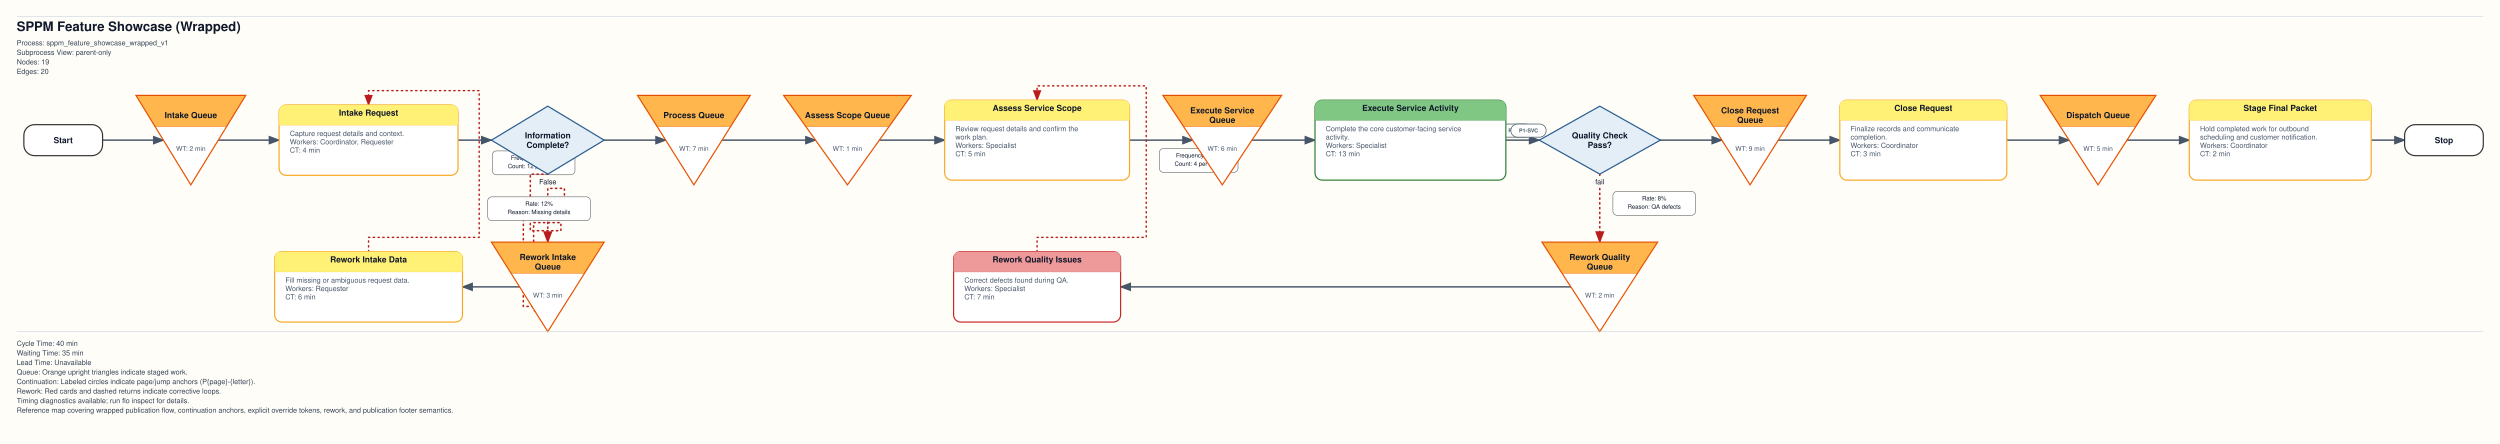
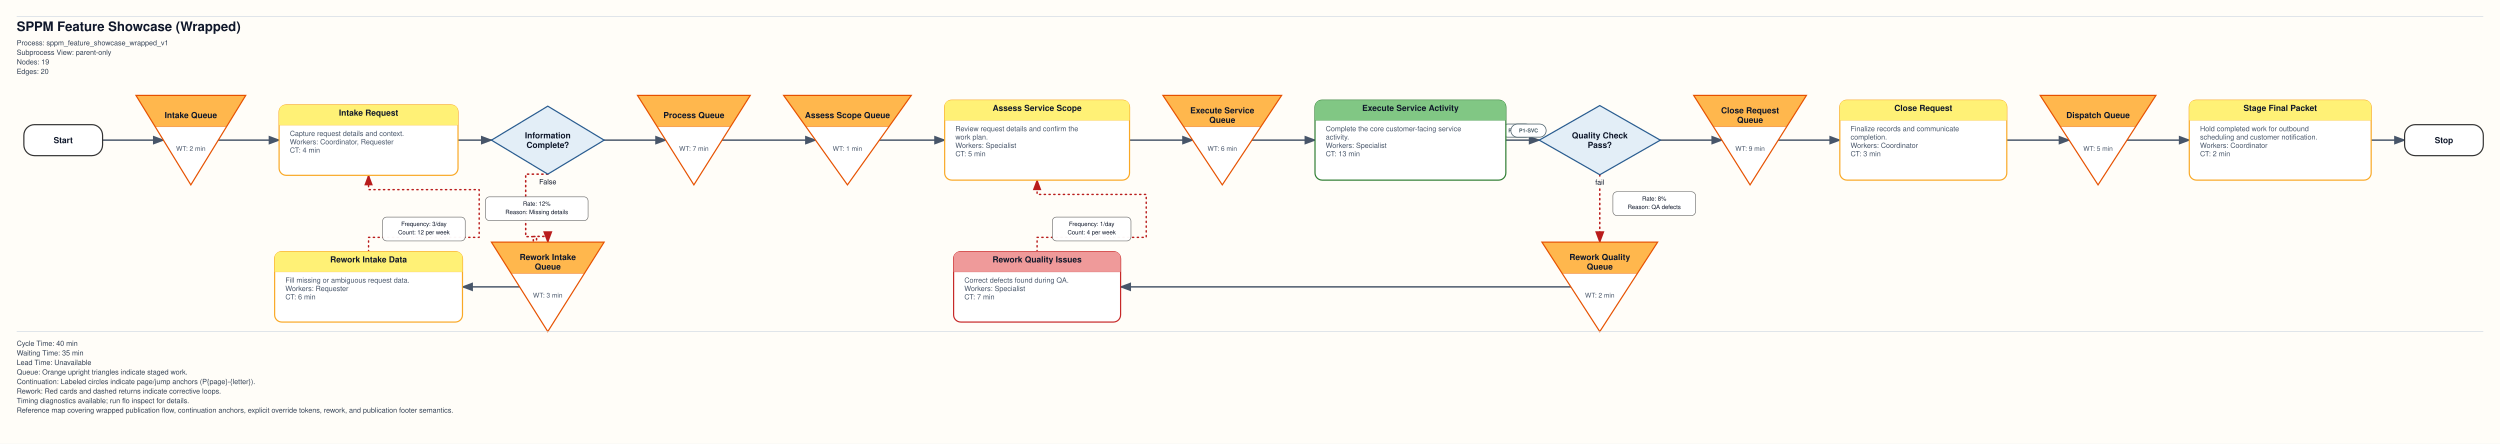
<svg xmlns="http://www.w3.org/2000/svg" width="4192" height="744" viewBox="0 0 4192 744" data-flo-artifact-kind="svg" data-flo-backend="svg" data-flo-diagram="sppm" data-flo-layout-engine="elk" role="img" aria-labelledby="flo-svg-title flo-svg-description" data-sppm-publication-page-id="main-p1">
  <defs>
    <marker id="flo-sppm-arrow" markerWidth="8" markerHeight="6" refX="7" refY="3" orient="auto" markerUnits="strokeWidth">
      <path d="M0,0 L8,3 L0,6 z" fill="#475569" />
    </marker>
    <marker id="flo-sppm-rework-arrow" markerWidth="8" markerHeight="6" refX="7" refY="3" orient="auto" markerUnits="strokeWidth">
      <path d="M0,0 L8,3 L0,6 z" fill="#b91c1c" />
    </marker>
  </defs>
  <rect width="100%" height="100%" fill="#fffdf8" />
  <g data-sppm-publication-band="header">
    <line x1="28.0" y1="28.0" x2="4164.0" y2="28.0" stroke="#cbd5e1" stroke-width="1" />
    <text x="28.0" y="52.0" font-family="Helvetica" font-size="22" font-weight="700" fill="#0f172a">SPPM Feature Showcase (Wrapped)</text>
    <text x="28.0" y="76.0" font-family="Helvetica" font-size="12" fill="#334155">Process: sppm_feature_showcase_wrapped_v1</text>
    <text x="28.0" y="92.0" font-family="Helvetica" font-size="12" fill="#334155">Subprocess View: parent-only</text>
    <text x="28.0" y="108.0" font-family="Helvetica" font-size="12" fill="#334155">Nodes: 19</text>
    <text x="28.0" y="124.0" font-family="Helvetica" font-size="12" fill="#334155">Edges: 20</text>
  </g>
  <g transform="translate(28.0,148.0)">
    <g data-edge-source="assess_scope" data-edge-target="execute_service_wait_queue" data-edge-kind="direct">
      <polyline points="1866.0,87.0 1971.8,87.0" fill="none" stroke="#475569" stroke-width="2.5" stroke-linecap="round" stroke-linejoin="round" marker-end="url(#flo-sppm-arrow)" />
    </g>
    <g data-edge-source="assess_scope_wait_queue" data-edge-target="assess_scope" data-edge-kind="direct">
      <polyline points="1446.5,87.0 1556.0,87.0" fill="none" stroke="#475569" stroke-width="2.5" stroke-linecap="round" stroke-linejoin="round" marker-end="url(#flo-sppm-arrow)" />
    </g>
    <g data-edge-source="complete" data-edge-target="dispatch_queue_wait" data-edge-kind="direct">
      <polyline points="3337.0,87.0 3441.5,87.0" fill="none" stroke="#475569" stroke-width="2.5" stroke-linecap="round" stroke-linejoin="round" marker-end="url(#flo-sppm-arrow)" />
    </g>
    <g data-edge-source="complete_wait_queue" data-edge-target="complete" data-edge-kind="direct">
      <polyline points="2953.8,87.0 3057.0,87.0" fill="none" stroke="#475569" stroke-width="2.5" stroke-linecap="round" stroke-linejoin="round" marker-end="url(#flo-sppm-arrow)" />
    </g>
    <g data-edge-source="dispatch_queue" data-edge-target="stop" data-edge-kind="direct">
      <polyline points="3948.0,87.0 4004.0,87.0" fill="none" stroke="#475569" stroke-width="2.5" stroke-linecap="round" stroke-linejoin="round" marker-end="url(#flo-sppm-arrow)" />
    </g>
    <g data-edge-source="dispatch_queue_wait" data-edge-target="dispatch_queue" data-edge-kind="direct">
      <polyline points="3538.5,87.0 3643.0,87.0" fill="none" stroke="#475569" stroke-width="2.5" stroke-linecap="round" stroke-linejoin="round" marker-end="url(#flo-sppm-arrow)" />
    </g>
    <g data-edge-source="execute_service" data-edge-target="qa" data-edge-kind="direct">
      <polyline points="2497.0,87.0 2553.0,87.0" fill="none" stroke="#475569" stroke-width="2.5" stroke-linecap="round" stroke-linejoin="round" marker-end="url(#flo-sppm-arrow)" />
      <g data-edge-token="P2-QA" data-edge-token-position="source">
        <rect x="2489.0" y="60.0" width="52.0" height="22.0" rx="11" fill="#ffffff" stroke="#455A64" stroke-width="1.2" />
        <text x="2515.0" y="74.0" text-anchor="middle" font-family="Helvetica" font-size="9" font-weight="600" fill="#455A64">P2-QA</text>
      </g>
      <g data-edge-token="P1-SVC" data-edge-token-position="target">
        <rect x="2505.4" y="60.0" width="59.2" height="22.0" rx="11" fill="#ffffff" stroke="#455A64" stroke-width="1.2" />
        <text x="2535.0" y="74.0" text-anchor="middle" font-family="Helvetica" font-size="9" font-weight="600" fill="#455A64">P1-SVC</text>
      </g>
    </g>
    <g data-edge-source="execute_service_wait_queue" data-edge-target="execute_service" data-edge-kind="direct">
      <polyline points="2071.2,87.0 2177.0,87.0" fill="none" stroke="#475569" stroke-width="2.5" stroke-linecap="round" stroke-linejoin="round" marker-end="url(#flo-sppm-arrow)" />
    </g>
    <g data-edge-source="intake" data-edge-target="triage" data-edge-kind="direct">
      <polyline points="740.0,87.0 796.0,87.0" fill="none" stroke="#475569" stroke-width="2.5" stroke-linecap="round" stroke-linejoin="round" marker-end="url(#flo-sppm-arrow)" />
    </g>
    <g data-edge-source="intake_wait_queue" data-edge-target="intake" data-edge-kind="direct">
      <polyline points="338.0,87.0 440.0,87.0" fill="none" stroke="#475569" stroke-width="2.5" stroke-linecap="round" stroke-linejoin="round" marker-end="url(#flo-sppm-arrow)" />
    </g>
    <g data-edge-source="process_queue" data-edge-target="assess_scope_wait_queue" data-edge-kind="direct">
      <polyline points="1182.8,87.0 1339.5,87.0" fill="none" stroke="#475569" stroke-width="2.5" stroke-linecap="round" stroke-linejoin="round" marker-end="url(#flo-sppm-arrow)" />
    </g>
    <g data-edge-source="qa" data-edge-target="complete_wait_queue" data-edge-kind="direct">
      <polyline points="2756.0,87.0 2859.2,87.0" fill="none" stroke="#475569" stroke-width="2.5" stroke-linecap="round" stroke-linejoin="round" marker-end="url(#flo-sppm-arrow)" />
      <rect x="2645.0" y="72.0" width="28.0" height="18.0" rx="7" fill="#fffdf8" fill-opacity="0.95" />
      <text x="2659.0" y="85.0" text-anchor="middle" font-family="Helvetica" font-size="12" fill="#0f172a">pass</text>
    </g>
    <g data-edge-source="qa" data-edge-target="rework_quality_wait_queue" data-edge-kind="rework" data-edge-rework-variant="branch">
-       <polyline points="2654.5,144.0 2654.5,258.0" fill="none" stroke="#b91c1c" stroke-width="2.6" stroke-linecap="round" stroke-linejoin="round" marker-end="url(#flo-sppm-rework-arrow)" stroke-dasharray="2 6" />
-       <rect x="2640.5" y="148.0" width="28.0" height="18.0" rx="7" fill="#fffdf8" fill-opacity="0.95" />
-       <text x="2654.5" y="161.0" text-anchor="middle" font-family="Helvetica" font-size="12" fill="#0f172a">fail</text>
-       <rect x="2676.5" y="173.0" width="138.6" height="40.0" rx="7" fill="#ffffff" stroke="#666666" stroke-width="1" fill-opacity="0.96" />
-       <text x="2745.8" y="188.0" text-anchor="middle" font-family="Helvetica" font-size="10" font-weight="400" fill="#0f172a">Rate: 8%</text>
-       <text x="2745.8" y="202.0" text-anchor="middle" font-family="Helvetica" font-size="10" font-weight="400" fill="#0f172a">Reason: QA defects</text>
+       <polyline points="2654.5,145.0 2654.5,258.0" fill="none" stroke="#b91c1c" stroke-width="2.6" stroke-linecap="round" stroke-linejoin="round" marker-end="url(#flo-sppm-rework-arrow)" stroke-dasharray="2 6" />
+       <rect x="2640.5" y="148.8" width="28.0" height="18.0" rx="7" fill="#fffdf8" fill-opacity="0.95" />
+       <text x="2654.5" y="161.8" text-anchor="middle" font-family="Helvetica" font-size="12" fill="#0f172a">fail</text>
+       <rect x="2676.5" y="173.5" width="138.6" height="40.0" rx="7" fill="#ffffff" stroke="#666666" stroke-width="1" fill-opacity="0.96" />
+       <text x="2745.8" y="188.5" text-anchor="middle" font-family="Helvetica" font-size="10" font-weight="400" fill="#0f172a">Rate: 8%</text>
+       <text x="2745.8" y="202.5" text-anchor="middle" font-family="Helvetica" font-size="10" font-weight="400" fill="#0f172a">Reason: QA defects</text>
    </g>
    <g data-edge-source="rework_intake" data-edge-target="intake" data-edge-kind="rework" data-edge-rework-variant="return">
-       <polyline points="590.0,274.0 590.0,250.0 775.5,250.0 775.5,4.0 590.0,4.0 590.0,28.0" fill="none" stroke="#b91c1c" stroke-width="2.4" stroke-linecap="round" stroke-linejoin="round" marker-end="url(#flo-sppm-rework-arrow)" stroke-dasharray="2 6" />
-       <rect x="797.5" y="105.0" width="138.6" height="40.0" rx="7" fill="#ffffff" stroke="#666666" stroke-width="1" fill-opacity="0.96" />
-       <text x="866.8" y="120.0" text-anchor="middle" font-family="Helvetica" font-size="10" font-weight="400" fill="#0f172a">Frequency: 3/day</text>
-       <text x="866.8" y="134.0" text-anchor="middle" font-family="Helvetica" font-size="10" font-weight="400" fill="#0f172a">Count: 12 per week</text>
+       <polyline points="590.0,274.0 590.0,250.0 775.5,250.0 775.5,170.0 590.0,170.0 590.0,146.0" fill="none" stroke="#b91c1c" stroke-width="2.4" stroke-linecap="round" stroke-linejoin="round" marker-end="url(#flo-sppm-rework-arrow)" stroke-dasharray="2 6" />
+       <rect x="613.5" y="216.0" width="138.6" height="40.0" rx="7" fill="#ffffff" stroke="#666666" stroke-width="1" fill-opacity="0.96" />
+       <text x="682.8" y="231.0" text-anchor="middle" font-family="Helvetica" font-size="10" font-weight="400" fill="#0f172a">Frequency: 3/day</text>
+       <text x="682.8" y="245.0" text-anchor="middle" font-family="Helvetica" font-size="10" font-weight="400" fill="#0f172a">Count: 12 per week</text>
    </g>
    <g data-edge-source="rework_intake_wait_queue" data-edge-target="rework_intake" data-edge-kind="direct">
      <polyline points="843.2,333.0 747.5,333.0" fill="none" stroke="#475569" stroke-width="2.5" stroke-linecap="round" stroke-linejoin="round" marker-end="url(#flo-sppm-arrow)" />
    </g>
    <g data-edge-source="rework_quality" data-edge-target="assess_scope" data-edge-kind="rework" data-edge-rework-variant="return">
-       <polyline points="1711.0,274.0 1711.0,250.0 1894.0,250.0 1894.0,-4.0 1711.0,-4.0 1711.0,20.0" fill="none" stroke="#b91c1c" stroke-width="2.4" stroke-linecap="round" stroke-linejoin="round" marker-end="url(#flo-sppm-rework-arrow)" stroke-dasharray="2 6" />
-       <rect x="1916.0" y="101.0" width="131.9" height="40.0" rx="7" fill="#ffffff" stroke="#666666" stroke-width="1" fill-opacity="0.96" />
-       <text x="1982.0" y="116.0" text-anchor="middle" font-family="Helvetica" font-size="10" font-weight="400" fill="#0f172a">Frequency: 1/day</text>
-       <text x="1982.0" y="130.0" text-anchor="middle" font-family="Helvetica" font-size="10" font-weight="400" fill="#0f172a">Count: 4 per week</text>
+       <polyline points="1711.0,274.0 1711.0,250.0 1894.0,250.0 1894.0,178.0 1711.0,178.0 1711.0,154.0" fill="none" stroke="#b91c1c" stroke-width="2.4" stroke-linecap="round" stroke-linejoin="round" marker-end="url(#flo-sppm-rework-arrow)" stroke-dasharray="2 6" />
+       <rect x="1736.5" y="216.0" width="131.9" height="40.0" rx="7" fill="#ffffff" stroke="#666666" stroke-width="1" fill-opacity="0.96" />
+       <text x="1802.5" y="231.0" text-anchor="middle" font-family="Helvetica" font-size="10" font-weight="400" fill="#0f172a">Frequency: 1/day</text>
+       <text x="1802.5" y="245.0" text-anchor="middle" font-family="Helvetica" font-size="10" font-weight="400" fill="#0f172a">Count: 4 per week</text>
    </g>
    <g data-edge-source="rework_quality_wait_queue" data-edge-target="rework_quality" data-edge-kind="direct">
      <polyline points="2606.0,333.0 1851.0,333.0" fill="none" stroke="#475569" stroke-width="2.5" stroke-linecap="round" stroke-linejoin="round" marker-end="url(#flo-sppm-arrow)" />
    </g>
    <g data-edge-source="start" data-edge-target="intake_wait_queue" data-edge-kind="direct">
      <polyline points="144.0,87.0 246.0,87.0" fill="none" stroke="#475569" stroke-width="2.5" stroke-linecap="round" stroke-linejoin="round" marker-end="url(#flo-sppm-arrow)" />
    </g>
    <g data-edge-source="triage" data-edge-target="process_queue" data-edge-kind="direct">
      <polyline points="985.0,87.0 1088.2,87.0" fill="none" stroke="#475569" stroke-width="2.5" stroke-linecap="round" stroke-linejoin="round" marker-end="url(#flo-sppm-arrow)" />
      <rect x="876.5" y="72.0" width="28.0" height="18.0" rx="7" fill="#fffdf8" fill-opacity="0.95" />
      <text x="890.5" y="85.0" text-anchor="middle" font-family="Helvetica" font-size="12" fill="#0f172a">True</text>
    </g>
    <g data-edge-source="triage" data-edge-target="rework_intake_wait_queue" data-edge-kind="rework" data-edge-rework-variant="branch">
-       <polyline points="890.5,144.0 861.2,144.0 861.2,238.8 912.5,238.8 912.5,225.3 866.8,225.3 866.8,373.3 895.2,373.3 895.2,365.8 849.5,365.8 849.5,185.8 918.4,185.8 918.4,167.8 890.5,167.8 890.5,258.0" fill="none" stroke="#b91c1c" stroke-width="2.6" stroke-linecap="round" stroke-linejoin="round" marker-end="url(#flo-sppm-rework-arrow)" stroke-dasharray="2 6" />
+       <polyline points="890.5,144.0 853.5,144.0 853.5,248.8 870.2,248.8 870.2,248.6 866.3,248.6 866.3,259.5 875.5,259.5 875.5,259.4 871.7,259.4 871.7,248.4 894.0,248.4 894.0,248.0 890.5,248.0 890.5,258.0" fill="none" stroke="#b91c1c" stroke-width="2.6" stroke-linecap="round" stroke-linejoin="round" marker-end="url(#flo-sppm-rework-arrow)" stroke-dasharray="2 6" />
      <rect x="873.0" y="148.0" width="35.0" height="18.0" rx="7" fill="#fffdf8" fill-opacity="0.95" />
      <text x="890.5" y="161.0" text-anchor="middle" font-family="Helvetica" font-size="12" fill="#0f172a">False</text>
-       <rect x="789.8" y="182.0" width="172.1" height="40.0" rx="7" fill="#ffffff" stroke="#666666" stroke-width="1" fill-opacity="0.96" />
-       <text x="875.9" y="197.0" text-anchor="middle" font-family="Helvetica" font-size="10" font-weight="400" fill="#0f172a">Rate: 12%</text>
-       <text x="875.9" y="211.0" text-anchor="middle" font-family="Helvetica" font-size="10" font-weight="400" fill="#0f172a">Reason: Missing details</text>
+       <rect x="786.0" y="182.0" width="172.1" height="40.0" rx="7" fill="#ffffff" stroke="#666666" stroke-width="1" fill-opacity="0.96" />
+       <text x="872.0" y="197.0" text-anchor="middle" font-family="Helvetica" font-size="10" font-weight="400" fill="#0f172a">Rate: 12%</text>
+       <text x="872.0" y="211.0" text-anchor="middle" font-family="Helvetica" font-size="10" font-weight="400" fill="#0f172a">Reason: Missing details</text>
    </g>
    <g data-node-id="start" data-node-kind="start">
      <rect x="12.0" y="61.0" width="132.0" height="52.0" rx="18" fill="#FFFFFF" stroke="#333333" stroke-width="2" />
      <text x="78.0" y="92.0" text-anchor="middle" font-family="Helvetica" font-size="14" font-weight="600" fill="#0f172a">Start</text>
    </g>
    <g data-node-id="intake_wait_queue" data-node-kind="queue">
      <polygon data-node-queue-body="true" points="200.0,12.0 384.0,12.0 292.0,162.0" fill="#FFFFFF" stroke="none" />
      <polygon data-node-queue-color-band="true" points="200.0,12.0 384.0,12.0 351.8,64.5 232.2,64.5" fill="#FFB74D" stroke="none" />
      <line data-node-queue-divider="true" x1="232.2" y1="64.5" x2="351.8" y2="64.5" stroke="#E65100" stroke-width="1" opacity="0.55" />
      <polygon data-node-queue-outline="true" points="200.0,12.0 384.0,12.0 292.0,162.0" fill="none" stroke="#E65100" stroke-width="2" />
      <text x="292.0" y="50.0" text-anchor="middle" font-family="Helvetica" font-size="14" font-weight="600" fill="#0f172a">Intake Queue</text>
      <text x="292.0" y="105.0" text-anchor="middle" font-family="Helvetica" font-size="11" font-weight="400" fill="#475569">WT: 2 min</text>
    </g>
    <g data-node-id="intake" data-node-kind="task">
      <rect x="440.0" y="28.0" width="300.0" height="118.0" rx="12" fill="white" stroke="#F9A825" stroke-width="2" />
      <path data-node-header="top-rounded" d="M 452.0 28.0 L 728.0 28.0 Q 740.0 28.0 740.0 40.0 L 740.0 62.0 L 440.0 62.0 L 440.0 40.0 Q 440.0 28.0 452.0 28.0 Z" fill="#FFF176" stroke="none" />
      <line x1="440.0" y1="62.0" x2="740.0" y2="62.0" stroke="#F9A825" stroke-width="1" opacity="0.35" />
      <text x="590.0" y="46.0" text-anchor="middle" font-family="Helvetica" font-size="14" font-weight="600" fill="#0f172a">Intake Request</text>
      <text x="458.0" y="80.0" text-anchor="start" font-family="Helvetica" font-size="12" font-weight="400" fill="#475569">Capture request details and context.</text>
      <text x="458.0" y="94.0" text-anchor="start" font-family="Helvetica" font-size="12" font-weight="400" fill="#475569">Workers: Coordinator, Requester</text>
      <text x="458.0" y="108.0" text-anchor="start" font-family="Helvetica" font-size="12" font-weight="400" fill="#475569">CT: 4 min</text>
    </g>
    <g data-node-id="triage" data-node-kind="decision">
      <polygon points="890.5,30.0 985.0,87.0 890.5,144.0 796.0,87.0" fill="#E3EEF7" stroke="#285B8F" stroke-width="2" />
      <text x="890.5" y="84.0" text-anchor="middle" font-family="Helvetica" font-size="14" font-weight="600" fill="#0f172a">Information</text>
      <text x="890.5" y="100.0" text-anchor="middle" font-family="Helvetica" font-size="14" font-weight="600" fill="#0f172a">Complete?</text>
    </g>
    <g data-node-id="rework_intake_wait_queue" data-node-kind="queue">
      <polygon data-node-queue-body="true" points="796.0,258.0 985.0,258.0 890.5,408.0" fill="#FFFFFF" stroke="none" />
      <polygon data-node-queue-color-band="true" points="796.0,258.0 985.0,258.0 951.9,310.5 829.1,310.5" fill="#FFB74D" stroke="none" />
      <line data-node-queue-divider="true" x1="829.1" y1="310.5" x2="951.9" y2="310.5" stroke="#E65100" stroke-width="1" opacity="0.55" />
      <polygon data-node-queue-outline="true" points="796.0,258.0 985.0,258.0 890.5,408.0" fill="none" stroke="#E65100" stroke-width="2" />
      <text x="890.5" y="288.0" text-anchor="middle" font-family="Helvetica" font-size="14" font-weight="600" fill="#0f172a">Rework Intake</text>
      <text x="890.5" y="304.0" text-anchor="middle" font-family="Helvetica" font-size="14" font-weight="600" fill="#0f172a">Queue</text>
      <text x="890.5" y="351.0" text-anchor="middle" font-family="Helvetica" font-size="11" font-weight="400" fill="#475569">WT: 3 min</text>
    </g>
    <g data-node-id="rework_intake" data-node-kind="task">
      <rect x="432.5" y="274.0" width="315.0" height="118.0" rx="12" fill="white" stroke="#F9A825" stroke-width="2" />
      <path data-node-header="top-rounded" d="M 444.5 274.0 L 735.5 274.0 Q 747.5 274.0 747.5 286.0 L 747.5 308.0 L 432.5 308.0 L 432.5 286.0 Q 432.5 274.0 444.5 274.0 Z" fill="#FFF176" stroke="none" />
      <line x1="432.5" y1="308.0" x2="747.5" y2="308.0" stroke="#F9A825" stroke-width="1" opacity="0.35" />
      <text x="590.0" y="292.0" text-anchor="middle" font-family="Helvetica" font-size="14" font-weight="600" fill="#0f172a">Rework Intake Data</text>
      <text x="450.5" y="326.0" text-anchor="start" font-family="Helvetica" font-size="12" font-weight="400" fill="#475569">Fill missing or ambiguous request data.</text>
      <text x="450.5" y="340.0" text-anchor="start" font-family="Helvetica" font-size="12" font-weight="400" fill="#475569">Workers: Requester</text>
      <text x="450.5" y="354.0" text-anchor="start" font-family="Helvetica" font-size="12" font-weight="400" fill="#475569">CT: 6 min</text>
    </g>
    <g data-node-id="process_queue" data-node-kind="queue">
      <polygon data-node-queue-body="true" points="1041.0,12.0 1230.0,12.0 1135.5,162.0" fill="#FFFFFF" stroke="none" />
      <polygon data-node-queue-color-band="true" points="1041.0,12.0 1230.0,12.0 1196.9,64.5 1074.1,64.5" fill="#FFB74D" stroke="none" />
      <line data-node-queue-divider="true" x1="1074.1" y1="64.5" x2="1196.9" y2="64.5" stroke="#E65100" stroke-width="1" opacity="0.55" />
      <polygon data-node-queue-outline="true" points="1041.0,12.0 1230.0,12.0 1135.5,162.0" fill="none" stroke="#E65100" stroke-width="2" />
      <text x="1135.5" y="50.0" text-anchor="middle" font-family="Helvetica" font-size="14" font-weight="600" fill="#0f172a">Process Queue</text>
      <text x="1135.5" y="105.0" text-anchor="middle" font-family="Helvetica" font-size="11" font-weight="400" fill="#475569">WT: 7 min</text>
    </g>
    <g data-node-id="assess_scope_wait_queue" data-node-kind="queue">
      <polygon data-node-queue-body="true" points="1286.0,12.0 1500.0,12.0 1393.0,162.0" fill="#FFFFFF" stroke="none" />
      <polygon data-node-queue-color-band="true" points="1286.0,12.0 1500.0,12.0 1462.5,64.5 1323.5,64.5" fill="#FFB74D" stroke="none" />
      <line data-node-queue-divider="true" x1="1323.5" y1="64.5" x2="1462.5" y2="64.5" stroke="#E65100" stroke-width="1" opacity="0.55" />
      <polygon data-node-queue-outline="true" points="1286.0,12.0 1500.0,12.0 1393.0,162.0" fill="none" stroke="#E65100" stroke-width="2" />
      <text x="1393.0" y="50.0" text-anchor="middle" font-family="Helvetica" font-size="14" font-weight="600" fill="#0f172a">Assess Scope Queue</text>
      <text x="1393.0" y="105.0" text-anchor="middle" font-family="Helvetica" font-size="11" font-weight="400" fill="#475569">WT: 1 min</text>
    </g>
    <g data-node-id="assess_scope" data-node-kind="task">
      <rect x="1556.0" y="20.0" width="310.0" height="134.0" rx="12" fill="white" stroke="#F9A825" stroke-width="2" />
      <path data-node-header="top-rounded" d="M 1568.0 20.0 L 1854.0 20.0 Q 1866.0 20.0 1866.0 32.0 L 1866.0 54.0 L 1556.0 54.0 L 1556.0 32.0 Q 1556.0 20.0 1568.0 20.0 Z" fill="#FFF176" stroke="none" />
      <line x1="1556.0" y1="54.0" x2="1866.0" y2="54.0" stroke="#F9A825" stroke-width="1" opacity="0.35" />
      <text x="1711.0" y="38.0" text-anchor="middle" font-family="Helvetica" font-size="14" font-weight="600" fill="#0f172a">Assess Service Scope</text>
      <text x="1574.0" y="72.0" text-anchor="start" font-family="Helvetica" font-size="12" font-weight="400" fill="#475569">Review request details and confirm the</text>
      <text x="1574.0" y="86.0" text-anchor="start" font-family="Helvetica" font-size="12" font-weight="400" fill="#475569">work plan.</text>
      <text x="1574.0" y="100.0" text-anchor="start" font-family="Helvetica" font-size="12" font-weight="400" fill="#475569">Workers: Specialist</text>
      <text x="1574.0" y="114.0" text-anchor="start" font-family="Helvetica" font-size="12" font-weight="400" fill="#475569">CT: 5 min</text>
    </g>
    <g data-node-id="execute_service_wait_queue" data-node-kind="queue">
      <polygon data-node-queue-body="true" points="1922.0,12.0 2121.0,12.0 2021.5,162.0" fill="#FFFFFF" stroke="none" />
      <polygon data-node-queue-color-band="true" points="1922.0,12.0 2121.0,12.0 2086.2,64.5 1956.8,64.5" fill="#FFB74D" stroke="none" />
      <line data-node-queue-divider="true" x1="1956.8" y1="64.5" x2="2086.2" y2="64.5" stroke="#E65100" stroke-width="1" opacity="0.55" />
      <polygon data-node-queue-outline="true" points="1922.0,12.0 2121.0,12.0 2021.5,162.0" fill="none" stroke="#E65100" stroke-width="2" />
      <text x="2021.5" y="42.0" text-anchor="middle" font-family="Helvetica" font-size="14" font-weight="600" fill="#0f172a">Execute Service</text>
      <text x="2021.5" y="58.0" text-anchor="middle" font-family="Helvetica" font-size="14" font-weight="600" fill="#0f172a">Queue</text>
      <text x="2021.5" y="105.0" text-anchor="middle" font-family="Helvetica" font-size="11" font-weight="400" fill="#475569">WT: 6 min</text>
    </g>
    <g data-node-id="execute_service" data-node-kind="task">
      <rect x="2177.0" y="20.0" width="320.0" height="134.0" rx="12" fill="white" stroke="#2E7D32" stroke-width="2" />
      <path data-node-header="top-rounded" d="M 2189.0 20.0 L 2485.0 20.0 Q 2497.0 20.0 2497.0 32.0 L 2497.0 54.0 L 2177.0 54.0 L 2177.0 32.0 Q 2177.0 20.0 2189.0 20.0 Z" fill="#81C784" stroke="none" />
      <line x1="2177.0" y1="54.0" x2="2497.0" y2="54.0" stroke="#2E7D32" stroke-width="1" opacity="0.35" />
      <text x="2337.0" y="38.0" text-anchor="middle" font-family="Helvetica" font-size="14" font-weight="600" fill="#0f172a">Execute Service Activity</text>
      <text x="2195.0" y="72.0" text-anchor="start" font-family="Helvetica" font-size="12" font-weight="400" fill="#475569">Complete the core customer-facing service</text>
      <text x="2195.0" y="86.0" text-anchor="start" font-family="Helvetica" font-size="12" font-weight="400" fill="#475569">activity.</text>
      <text x="2195.0" y="100.0" text-anchor="start" font-family="Helvetica" font-size="12" font-weight="400" fill="#475569">Workers: Specialist</text>
      <text x="2195.0" y="114.0" text-anchor="start" font-family="Helvetica" font-size="12" font-weight="400" fill="#475569">CT: 13 min</text>
    </g>
    <g data-node-id="qa" data-node-kind="decision">
-       <polygon points="2654.5,30.0 2756.0,87.0 2654.5,144.0 2553.0,87.0" fill="#E3EEF7" stroke="#285B8F" stroke-width="2" />
+       <polygon points="2654.5,29.0 2756.0,87.0 2654.5,145.0 2553.0,87.0" fill="#E3EEF7" stroke="#285B8F" stroke-width="2" />
      <text x="2654.5" y="84.0" text-anchor="middle" font-family="Helvetica" font-size="14" font-weight="600" fill="#0f172a">Quality Check</text>
      <text x="2654.5" y="100.0" text-anchor="middle" font-family="Helvetica" font-size="14" font-weight="600" fill="#0f172a">Pass?</text>
    </g>
    <g data-node-id="rework_quality_wait_queue" data-node-kind="queue">
      <polygon data-node-queue-body="true" points="2557.5,258.0 2751.5,258.0 2654.5,408.0" fill="#FFFFFF" stroke="none" />
      <polygon data-node-queue-color-band="true" points="2557.5,258.0 2751.5,258.0 2717.6,310.5 2591.4,310.5" fill="#FFB74D" stroke="none" />
      <line data-node-queue-divider="true" x1="2591.4" y1="310.5" x2="2717.6" y2="310.5" stroke="#E65100" stroke-width="1" opacity="0.55" />
      <polygon data-node-queue-outline="true" points="2557.5,258.0 2751.5,258.0 2654.5,408.0" fill="none" stroke="#E65100" stroke-width="2" />
      <text x="2654.5" y="288.0" text-anchor="middle" font-family="Helvetica" font-size="14" font-weight="600" fill="#0f172a">Rework Quality</text>
      <text x="2654.5" y="304.0" text-anchor="middle" font-family="Helvetica" font-size="14" font-weight="600" fill="#0f172a">Queue</text>
      <text x="2654.5" y="351.0" text-anchor="middle" font-family="Helvetica" font-size="11" font-weight="400" fill="#475569">WT: 2 min</text>
    </g>
    <g data-node-id="rework_quality" data-node-kind="task">
      <rect x="1571.0" y="274.0" width="280.0" height="118.0" rx="12" fill="white" stroke="#C62828" stroke-width="2" />
      <path data-node-header="top-rounded" d="M 1583.0 274.0 L 1839.0 274.0 Q 1851.0 274.0 1851.0 286.0 L 1851.0 308.0 L 1571.0 308.0 L 1571.0 286.0 Q 1571.0 274.0 1583.0 274.0 Z" fill="#EF9A9A" stroke="none" />
      <line x1="1571.0" y1="308.0" x2="1851.0" y2="308.0" stroke="#C62828" stroke-width="1" opacity="0.35" />
      <text x="1711.0" y="292.0" text-anchor="middle" font-family="Helvetica" font-size="14" font-weight="600" fill="#0f172a">Rework Quality Issues</text>
      <text x="1589.0" y="326.0" text-anchor="start" font-family="Helvetica" font-size="12" font-weight="400" fill="#475569">Correct defects found during QA.</text>
      <text x="1589.0" y="340.0" text-anchor="start" font-family="Helvetica" font-size="12" font-weight="400" fill="#475569">Workers: Specialist</text>
      <text x="1589.0" y="354.0" text-anchor="start" font-family="Helvetica" font-size="12" font-weight="400" fill="#475569">CT: 7 min</text>
    </g>
    <g data-node-id="complete_wait_queue" data-node-kind="queue">
      <polygon data-node-queue-body="true" points="2812.0,12.0 3001.0,12.0 2906.5,162.0" fill="#FFFFFF" stroke="none" />
      <polygon data-node-queue-color-band="true" points="2812.0,12.0 3001.0,12.0 2967.9,64.5 2845.1,64.5" fill="#FFB74D" stroke="none" />
      <line data-node-queue-divider="true" x1="2845.1" y1="64.5" x2="2967.9" y2="64.5" stroke="#E65100" stroke-width="1" opacity="0.55" />
      <polygon data-node-queue-outline="true" points="2812.0,12.0 3001.0,12.0 2906.5,162.0" fill="none" stroke="#E65100" stroke-width="2" />
      <text x="2906.5" y="42.0" text-anchor="middle" font-family="Helvetica" font-size="14" font-weight="600" fill="#0f172a">Close Request</text>
      <text x="2906.5" y="58.0" text-anchor="middle" font-family="Helvetica" font-size="14" font-weight="600" fill="#0f172a">Queue</text>
      <text x="2906.5" y="105.0" text-anchor="middle" font-family="Helvetica" font-size="11" font-weight="400" fill="#475569">WT: 9 min</text>
    </g>
    <g data-node-id="complete" data-node-kind="task">
      <rect x="3057.0" y="20.0" width="280.0" height="134.0" rx="12" fill="white" stroke="#F9A825" stroke-width="2" />
      <path data-node-header="top-rounded" d="M 3069.0 20.0 L 3325.0 20.0 Q 3337.0 20.0 3337.0 32.0 L 3337.0 54.0 L 3057.0 54.0 L 3057.0 32.0 Q 3057.0 20.0 3069.0 20.0 Z" fill="#FFF176" stroke="none" />
      <line x1="3057.0" y1="54.0" x2="3337.0" y2="54.0" stroke="#F9A825" stroke-width="1" opacity="0.35" />
      <text x="3197.0" y="38.0" text-anchor="middle" font-family="Helvetica" font-size="14" font-weight="600" fill="#0f172a">Close Request</text>
      <text x="3075.0" y="72.0" text-anchor="start" font-family="Helvetica" font-size="12" font-weight="400" fill="#475569">Finalize records and communicate</text>
      <text x="3075.0" y="86.0" text-anchor="start" font-family="Helvetica" font-size="12" font-weight="400" fill="#475569">completion.</text>
      <text x="3075.0" y="100.0" text-anchor="start" font-family="Helvetica" font-size="12" font-weight="400" fill="#475569">Workers: Coordinator</text>
      <text x="3075.0" y="114.0" text-anchor="start" font-family="Helvetica" font-size="12" font-weight="400" fill="#475569">CT: 3 min</text>
    </g>
    <g data-node-id="dispatch_queue_wait" data-node-kind="queue">
      <polygon data-node-queue-body="true" points="3393.0,12.0 3587.0,12.0 3490.0,162.0" fill="#FFFFFF" stroke="none" />
      <polygon data-node-queue-color-band="true" points="3393.0,12.0 3587.0,12.0 3553.1,64.5 3426.9,64.5" fill="#FFB74D" stroke="none" />
      <line data-node-queue-divider="true" x1="3426.9" y1="64.5" x2="3553.1" y2="64.5" stroke="#E65100" stroke-width="1" opacity="0.55" />
      <polygon data-node-queue-outline="true" points="3393.0,12.0 3587.0,12.0 3490.0,162.0" fill="none" stroke="#E65100" stroke-width="2" />
      <text x="3490.0" y="50.0" text-anchor="middle" font-family="Helvetica" font-size="14" font-weight="600" fill="#0f172a">Dispatch Queue</text>
      <text x="3490.0" y="105.0" text-anchor="middle" font-family="Helvetica" font-size="11" font-weight="400" fill="#475569">WT: 5 min</text>
    </g>
    <g data-node-id="dispatch_queue" data-node-kind="task">
      <rect x="3643.0" y="20.0" width="305.0" height="134.0" rx="12" fill="white" stroke="#F9A825" stroke-width="2" />
      <path data-node-header="top-rounded" d="M 3655.0 20.0 L 3936.0 20.0 Q 3948.0 20.0 3948.0 32.0 L 3948.0 54.0 L 3643.0 54.0 L 3643.0 32.0 Q 3643.0 20.0 3655.0 20.0 Z" fill="#FFF176" stroke="none" />
      <line x1="3643.0" y1="54.0" x2="3948.0" y2="54.0" stroke="#F9A825" stroke-width="1" opacity="0.35" />
      <text x="3795.5" y="38.0" text-anchor="middle" font-family="Helvetica" font-size="14" font-weight="600" fill="#0f172a">Stage Final Packet</text>
      <text x="3661.0" y="72.0" text-anchor="start" font-family="Helvetica" font-size="12" font-weight="400" fill="#475569">Hold completed work for outbound</text>
      <text x="3661.0" y="86.0" text-anchor="start" font-family="Helvetica" font-size="12" font-weight="400" fill="#475569">scheduling and customer notification.</text>
      <text x="3661.0" y="100.0" text-anchor="start" font-family="Helvetica" font-size="12" font-weight="400" fill="#475569">Workers: Coordinator</text>
      <text x="3661.0" y="114.0" text-anchor="start" font-family="Helvetica" font-size="12" font-weight="400" fill="#475569">CT: 2 min</text>
    </g>
    <g data-node-id="stop" data-node-kind="end">
      <rect x="4004.0" y="61.0" width="132.0" height="52.0" rx="18" fill="#FFFFFF" stroke="#333333" stroke-width="2" />
      <text x="4070.0" y="92.0" text-anchor="middle" font-family="Helvetica" font-size="14" font-weight="600" fill="#0f172a">Stop</text>
    </g>
  </g>
  <g data-sppm-publication-band="footer">
    <line x1="28.0" y1="556.0" x2="4164.0" y2="556.0" stroke="#cbd5e1" stroke-width="1" />
    <text x="28.0" y="580.0" font-family="Helvetica" font-size="12" fill="#334155">Cycle Time: 40 min</text>
    <text x="28.0" y="596.0" font-family="Helvetica" font-size="12" fill="#334155">Waiting Time: 35 min</text>
    <text x="28.0" y="612.0" font-family="Helvetica" font-size="12" fill="#334155">Lead Time: Unavailable</text>
    <text x="28.0" y="628.0" font-family="Helvetica" font-size="12" fill="#334155">Queue: Orange upright triangles indicate staged work.</text>
    <text x="28.0" y="644.0" font-family="Helvetica" font-size="12" fill="#334155">Continuation: Labeled circles indicate page/jump anchors (P{page}-{letter}).</text>
    <text x="28.0" y="660.0" font-family="Helvetica" font-size="12" fill="#334155">Rework: Red cards and dashed returns indicate corrective loops.</text>
    <text x="28.0" y="676.0" font-family="Helvetica" font-size="12" fill="#334155">Timing diagnostics available; run flo inspect for details.</text>
    <text x="28.0" y="692.0" font-family="Helvetica" font-size="12" fill="#334155">Reference map covering wrapped publication flow, continuation anchors, explicit override tokens, rework, and publication footer semantics.</text>
  </g>
</svg>
